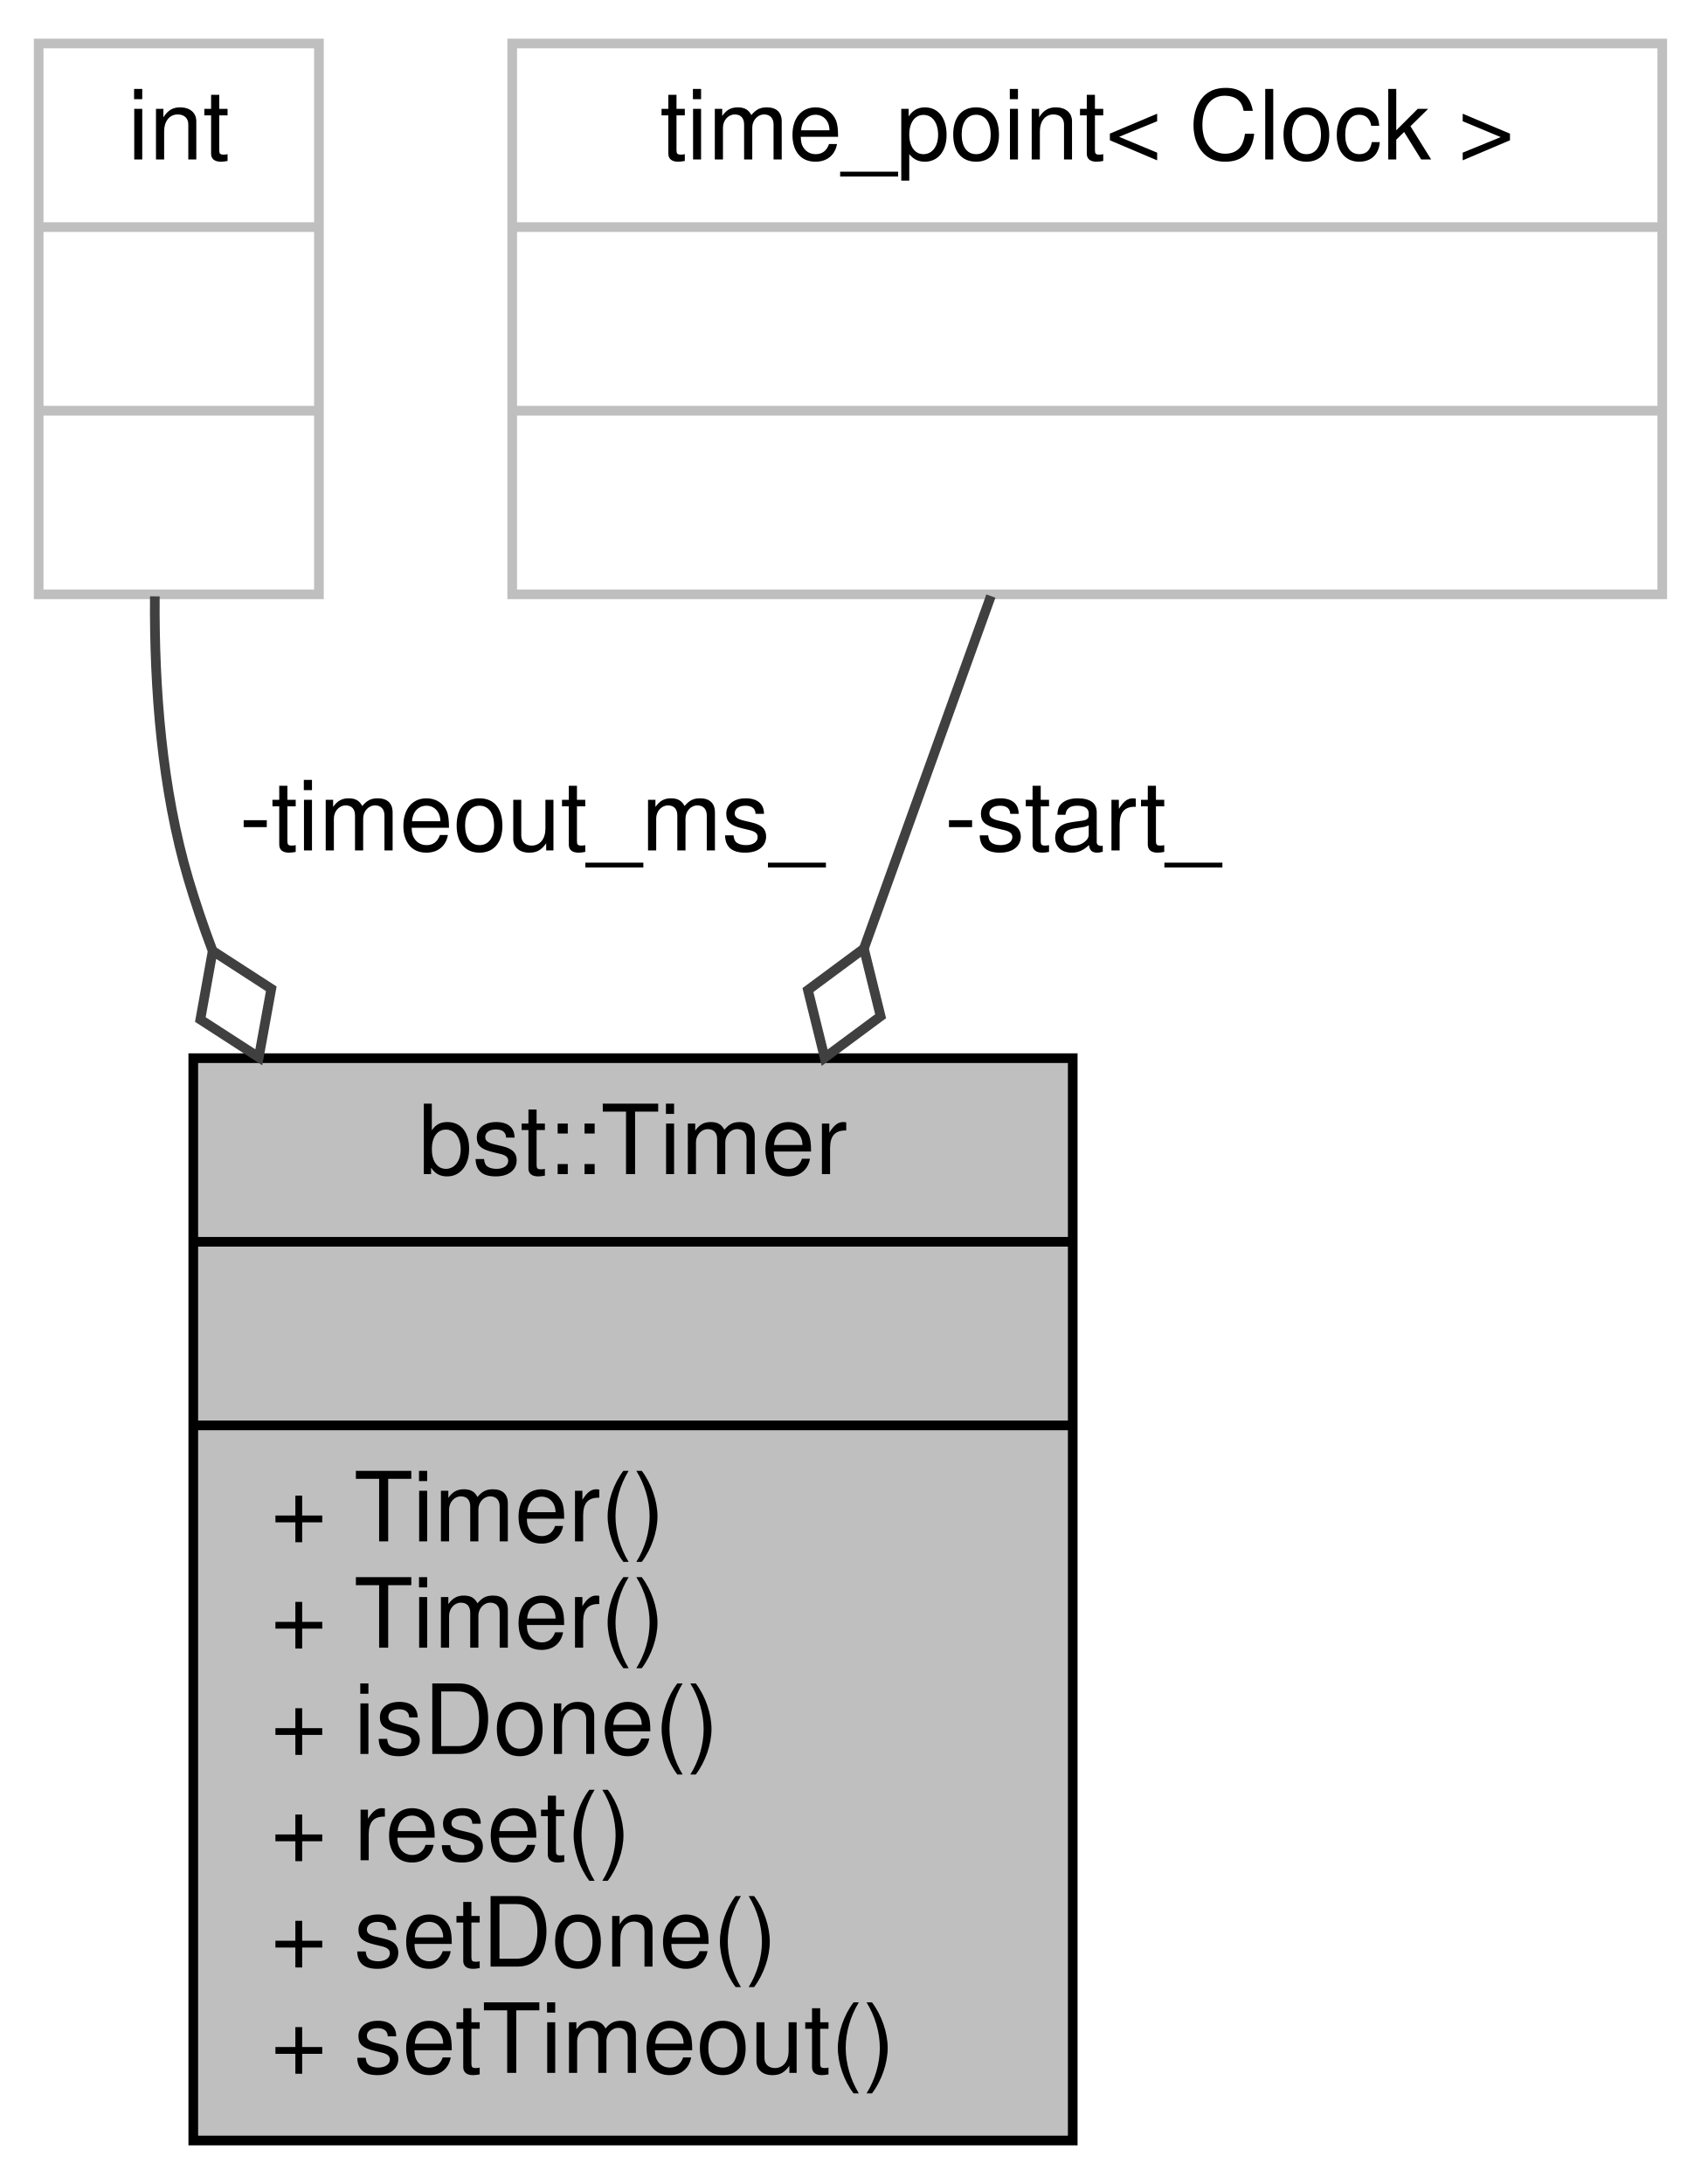
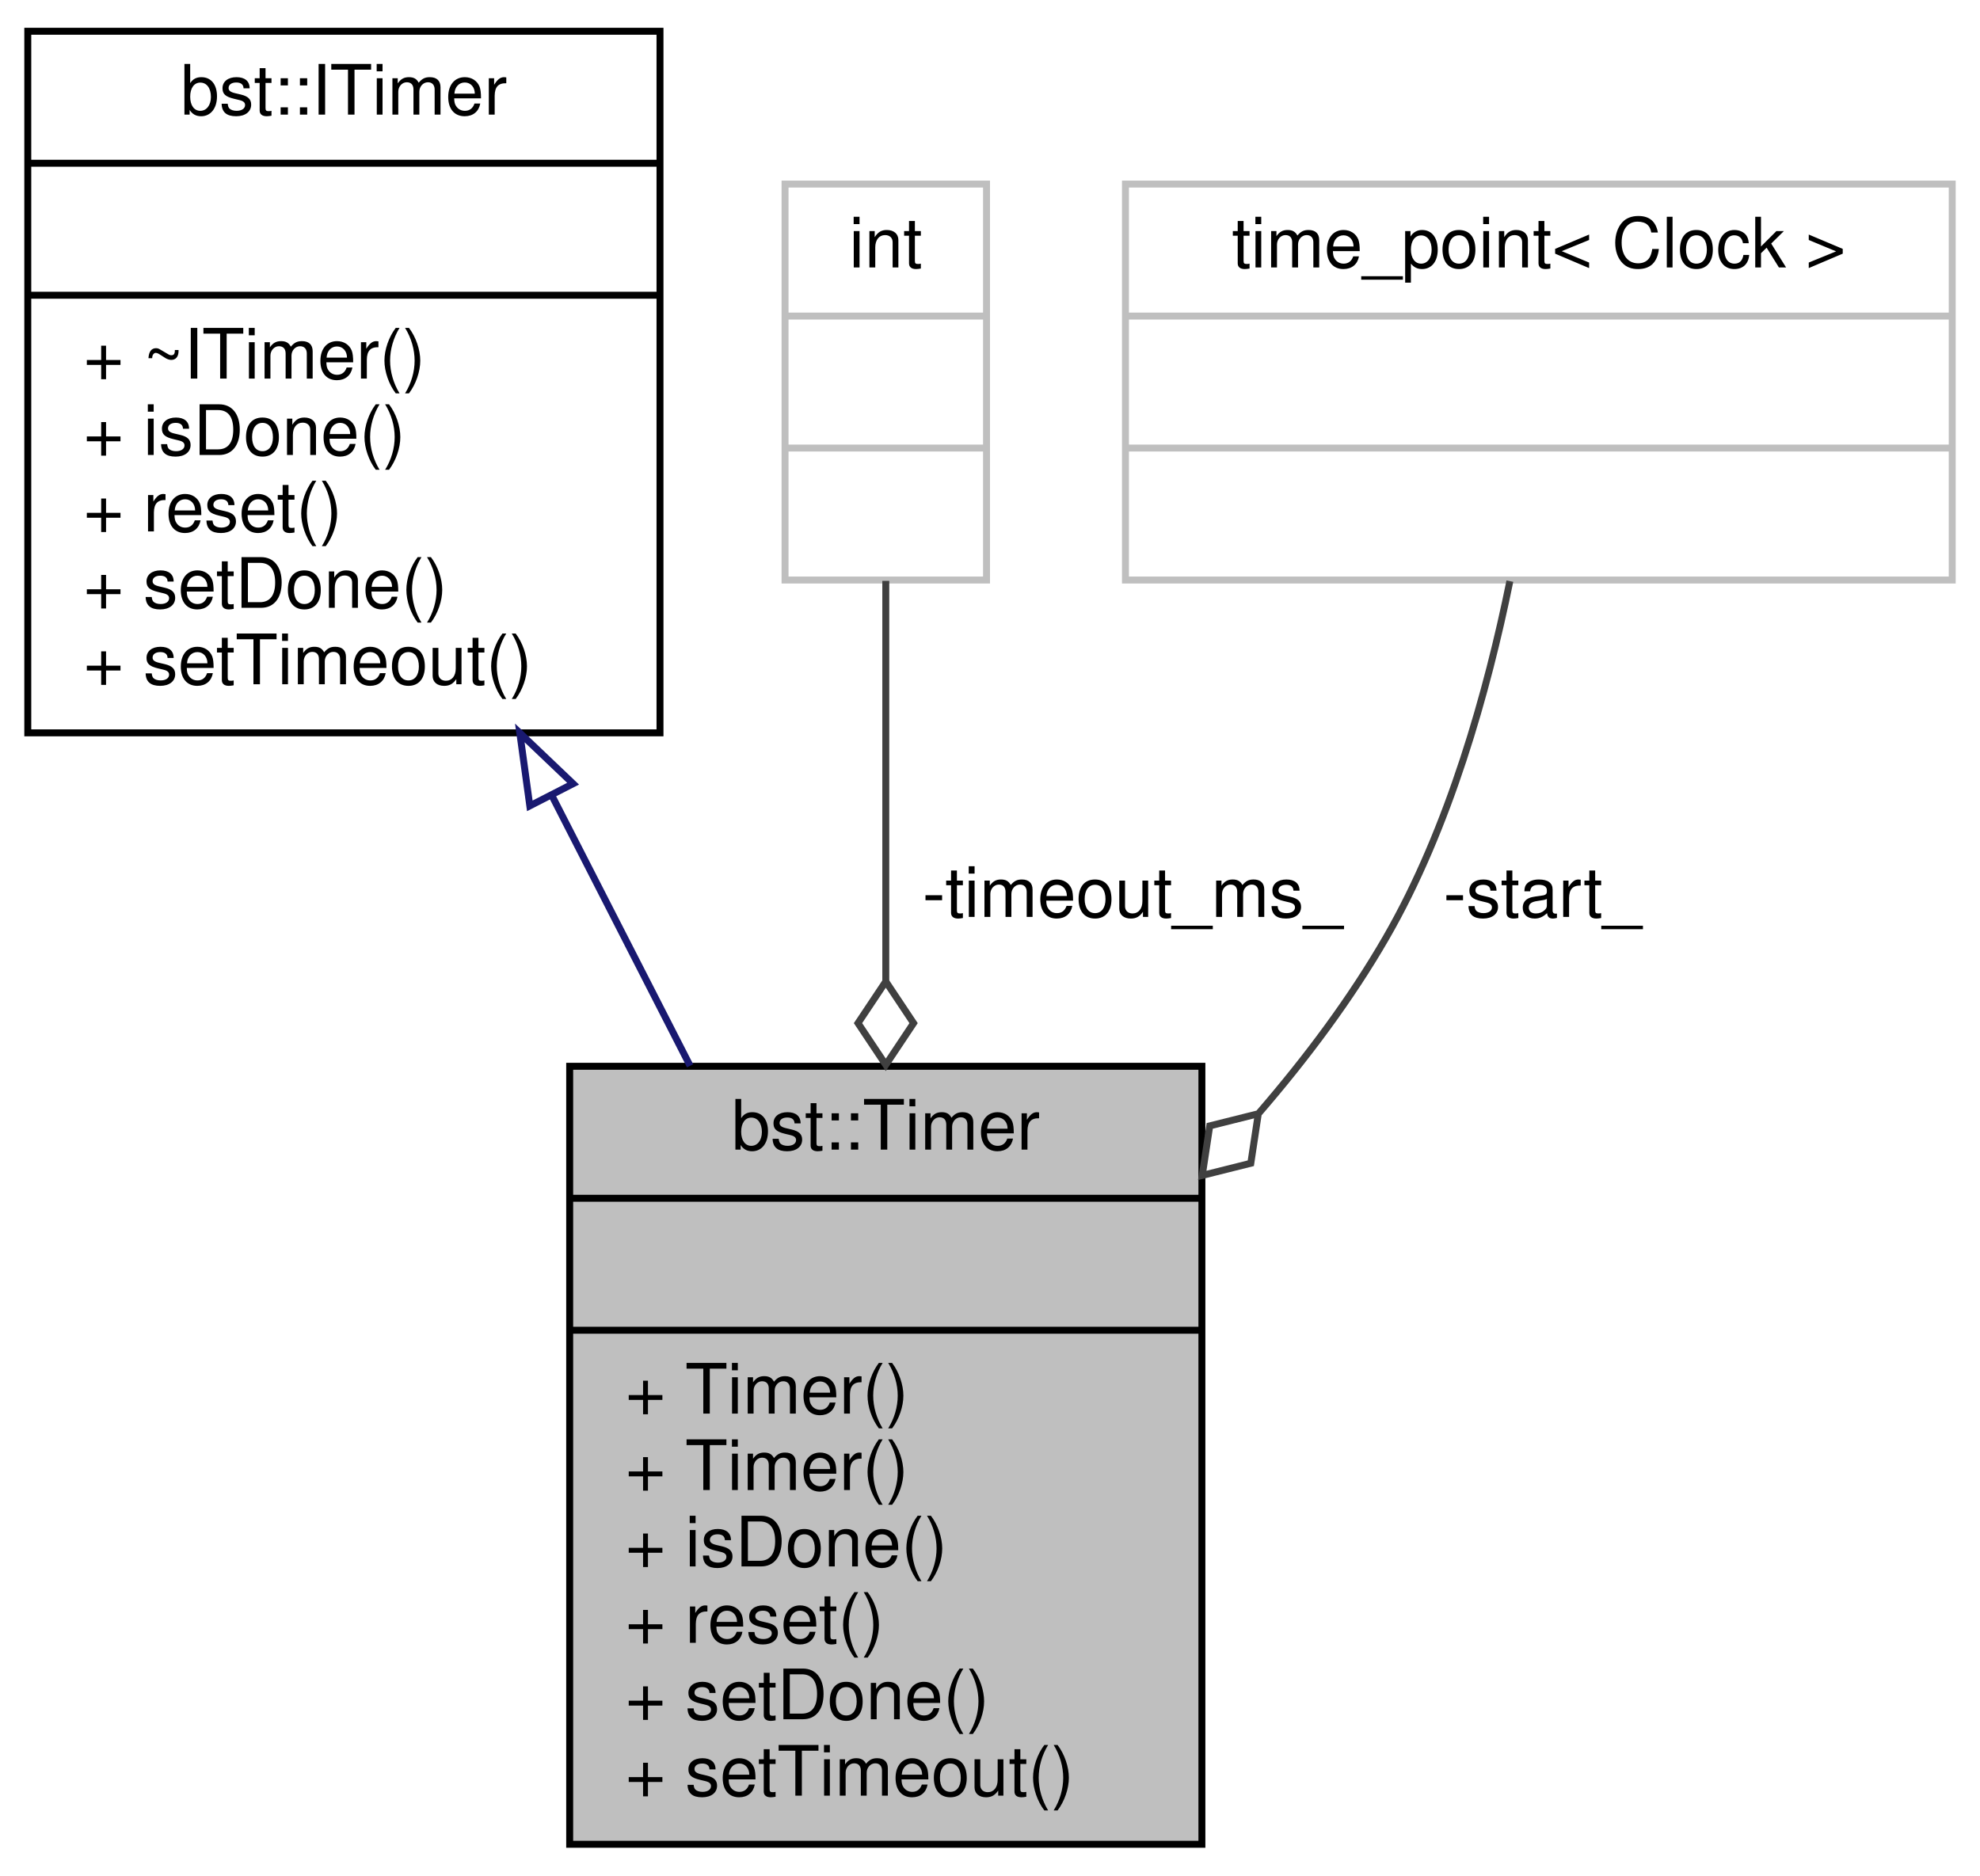
- <svg xmlns="http://www.w3.org/2000/svg" xmlns:xlink="http://www.w3.org/1999/xlink" width="176pt" height="226pt" viewBox="0.00 0.00 176.00 226.00">
-   <g id="graph0" class="graph" transform="scale(1 1) rotate(0) translate(4 222)">
+ <svg xmlns="http://www.w3.org/2000/svg" xmlns:xlink="http://www.w3.org/1999/xlink" width="285pt" height="270pt" viewBox="0.00 0.00 285.00 270.00">
+   <g id="graph0" class="graph" transform="scale(1 1) rotate(0) translate(4 266)">
    <g id="node1" class="node">
      <g id="a_node1">
        <a xlink:title="A simple timer class for timing events.">
-           <polygon fill="#bfbfbf" stroke="black" points="16,-0.5 16,-112.5 107,-112.5 107,-0.5 16,-0.5" />
-           <text text-anchor="middle" x="61.5" y="-100.5" font-family="Helvetica,sans-Serif" font-size="10.00">bst::Timer</text>
-           <polyline fill="none" stroke="black" points="16,-93.5 107,-93.5 " />
-           <text text-anchor="middle" x="61.5" y="-81.5" font-family="Helvetica,sans-Serif" font-size="10.00"> </text>
-           <polyline fill="none" stroke="black" points="16,-74.5 107,-74.5 " />
-           <text text-anchor="start" x="24" y="-62.5" font-family="Helvetica,sans-Serif" font-size="10.00">+ Timer()</text>
-           <text text-anchor="start" x="24" y="-51.5" font-family="Helvetica,sans-Serif" font-size="10.00">+ Timer()</text>
-           <text text-anchor="start" x="24" y="-40.5" font-family="Helvetica,sans-Serif" font-size="10.00">+ isDone()</text>
-           <text text-anchor="start" x="24" y="-29.5" font-family="Helvetica,sans-Serif" font-size="10.00">+ reset()</text>
-           <text text-anchor="start" x="24" y="-18.5" font-family="Helvetica,sans-Serif" font-size="10.00">+ setDone()</text>
-           <text text-anchor="start" x="24" y="-7.5" font-family="Helvetica,sans-Serif" font-size="10.00">+ setTimeout()</text>
+           <polygon fill="#bfbfbf" stroke="black" points="78,-0.5 78,-112.5 169,-112.5 169,-0.5 78,-0.5" />
+           <text text-anchor="middle" x="123.5" y="-100.5" font-family="Helvetica,sans-Serif" font-size="10.00">bst::Timer</text>
+           <polyline fill="none" stroke="black" points="78,-93.5 169,-93.5 " />
+           <text text-anchor="middle" x="123.5" y="-81.5" font-family="Helvetica,sans-Serif" font-size="10.00"> </text>
+           <polyline fill="none" stroke="black" points="78,-74.5 169,-74.5 " />
+           <text text-anchor="start" x="86" y="-62.5" font-family="Helvetica,sans-Serif" font-size="10.00">+ Timer()</text>
+           <text text-anchor="start" x="86" y="-51.5" font-family="Helvetica,sans-Serif" font-size="10.00">+ Timer()</text>
+           <text text-anchor="start" x="86" y="-40.5" font-family="Helvetica,sans-Serif" font-size="10.00">+ isDone()</text>
+           <text text-anchor="start" x="86" y="-29.5" font-family="Helvetica,sans-Serif" font-size="10.00">+ reset()</text>
+           <text text-anchor="start" x="86" y="-18.5" font-family="Helvetica,sans-Serif" font-size="10.00">+ setDone()</text>
+           <text text-anchor="start" x="86" y="-7.5" font-family="Helvetica,sans-Serif" font-size="10.00">+ setTimeout()</text>
        </a>
      </g>
    </g>
    <g id="node2" class="node">
      <g id="a_node2">
-         <a xlink:title=" ">
-           <polygon fill="none" stroke="#bfbfbf" points="0,-160.5 0,-217.5 29,-217.5 29,-160.5 0,-160.5" />
-           <text text-anchor="middle" x="14.5" y="-205.5" font-family="Helvetica,sans-Serif" font-size="10.00">int</text>
-           <polyline fill="none" stroke="#bfbfbf" points="0,-198.5 29,-198.5 " />
-           <text text-anchor="middle" x="14.5" y="-186.5" font-family="Helvetica,sans-Serif" font-size="10.00"> </text>
-           <polyline fill="none" stroke="#bfbfbf" points="0,-179.5 29,-179.5 " />
-           <text text-anchor="middle" x="14.5" y="-167.5" font-family="Helvetica,sans-Serif" font-size="10.00"> </text>
+         <a xlink:href="classbst_1_1ITimer.html" target="_top" xlink:title="Interface for a timer class.">
+           <polygon fill="none" stroke="black" points="0,-160.5 0,-261.5 91,-261.5 91,-160.5 0,-160.5" />
+           <text text-anchor="middle" x="45.5" y="-249.5" font-family="Helvetica,sans-Serif" font-size="10.00">bst::ITimer</text>
+           <polyline fill="none" stroke="black" points="0,-242.5 91,-242.5 " />
+           <text text-anchor="middle" x="45.5" y="-230.5" font-family="Helvetica,sans-Serif" font-size="10.00"> </text>
+           <polyline fill="none" stroke="black" points="0,-223.5 91,-223.5 " />
+           <text text-anchor="start" x="8" y="-211.5" font-family="Helvetica,sans-Serif" font-size="10.00">+ ~ITimer()</text>
+           <text text-anchor="start" x="8" y="-200.5" font-family="Helvetica,sans-Serif" font-size="10.00">+ isDone()</text>
+           <text text-anchor="start" x="8" y="-189.5" font-family="Helvetica,sans-Serif" font-size="10.00">+ reset()</text>
+           <text text-anchor="start" x="8" y="-178.5" font-family="Helvetica,sans-Serif" font-size="10.00">+ setDone()</text>
+           <text text-anchor="start" x="8" y="-167.5" font-family="Helvetica,sans-Serif" font-size="10.00">+ setTimeout()</text>
        </a>
      </g>
    </g>
    <g id="edge1" class="edge">
-       <path fill="none" stroke="#404040" d="M12.02,-160.29C11.95,-150.83 12.74,-140.3 15.5,-131 16.22,-128.58 17.04,-126.15 17.95,-123.74" />
-       <polygon fill="none" stroke="#404040" points="18.01,-123.6 16.73,-116.5 22.78,-112.59 24.07,-119.68 18.01,-123.6" />
-       <text text-anchor="middle" x="51" y="-134" font-family="Helvetica,sans-Serif" font-size="10.00"> -timeout_ms_</text>
+       <path fill="none" stroke="midnightblue" d="M75.5,-151.35C82.02,-138.61 88.89,-125.17 95.33,-112.57" />
+       <polygon fill="none" stroke="midnightblue" points="72.26,-149.99 70.82,-160.49 78.49,-153.18 72.26,-149.99" />
    </g>
    <g id="node3" class="node">
      <g id="a_node3">
        <a xlink:title=" ">
-           <polygon fill="none" stroke="#bfbfbf" points="49,-160.5 49,-217.5 168,-217.5 168,-160.5 49,-160.5" />
-           <text text-anchor="middle" x="108.5" y="-205.5" font-family="Helvetica,sans-Serif" font-size="10.00">time_point&lt; Clock &gt;</text>
-           <polyline fill="none" stroke="#bfbfbf" points="49,-198.5 168,-198.5 " />
-           <text text-anchor="middle" x="108.5" y="-186.5" font-family="Helvetica,sans-Serif" font-size="10.00"> </text>
-           <polyline fill="none" stroke="#bfbfbf" points="49,-179.5 168,-179.5 " />
-           <text text-anchor="middle" x="108.5" y="-167.5" font-family="Helvetica,sans-Serif" font-size="10.00"> </text>
+           <polygon fill="none" stroke="#bfbfbf" points="109,-182.5 109,-239.5 138,-239.5 138,-182.5 109,-182.5" />
+           <text text-anchor="middle" x="123.5" y="-227.5" font-family="Helvetica,sans-Serif" font-size="10.00">int</text>
+           <polyline fill="none" stroke="#bfbfbf" points="109,-220.5 138,-220.5 " />
+           <text text-anchor="middle" x="123.5" y="-208.5" font-family="Helvetica,sans-Serif" font-size="10.00"> </text>
+           <polyline fill="none" stroke="#bfbfbf" points="109,-201.5 138,-201.5 " />
+           <text text-anchor="middle" x="123.5" y="-189.5" font-family="Helvetica,sans-Serif" font-size="10.00"> </text>
        </a>
      </g>
    </g>
    <g id="edge2" class="edge">
-       <path fill="none" stroke="#404040" d="M98.53,-160.32C94.66,-149.56 90.03,-136.73 85.39,-123.84" />
-       <polygon fill="none" stroke="#404040" points="85.39,-123.84 79.6,-119.55 81.33,-112.55 87.12,-116.84 85.39,-123.84" />
-       <text text-anchor="middle" x="108" y="-134" font-family="Helvetica,sans-Serif" font-size="10.00"> -start_</text>
+       <path fill="none" stroke="#404040" d="M123.5,-182.38C123.5,-166.24 123.5,-145.11 123.5,-124.84" />
+       <polygon fill="none" stroke="#404040" points="123.5,-124.71 119.5,-118.71 123.5,-112.71 127.5,-118.71 123.5,-124.71" />
+       <text text-anchor="middle" x="159" y="-134" font-family="Helvetica,sans-Serif" font-size="10.00"> -timeout_ms_</text>
+     </g>
+     <g id="node4" class="node">
+       <g id="a_node4">
+         <a xlink:title=" ">
+           <polygon fill="none" stroke="#bfbfbf" points="158,-182.5 158,-239.5 277,-239.5 277,-182.5 158,-182.5" />
+           <text text-anchor="middle" x="217.5" y="-227.5" font-family="Helvetica,sans-Serif" font-size="10.00">time_point&lt; Clock &gt;</text>
+           <polyline fill="none" stroke="#bfbfbf" points="158,-220.5 277,-220.5 " />
+           <text text-anchor="middle" x="217.5" y="-208.5" font-family="Helvetica,sans-Serif" font-size="10.00"> </text>
+           <polyline fill="none" stroke="#bfbfbf" points="158,-201.5 277,-201.5 " />
+           <text text-anchor="middle" x="217.5" y="-189.5" font-family="Helvetica,sans-Serif" font-size="10.00"> </text>
+         </a>
+       </g>
+     </g>
+     <g id="edge3" class="edge">
+       <path fill="none" stroke="#404040" d="M213.33,-182.34C210.11,-166.53 204.61,-146.78 195.5,-131 190.43,-122.21 184.07,-113.71 177.24,-105.8" />
+       <polygon fill="none" stroke="#404040" points="177.12,-105.67 170.13,-103.92 169.05,-96.79 176.04,-98.54 177.12,-105.67" />
+       <text text-anchor="middle" x="218" y="-134" font-family="Helvetica,sans-Serif" font-size="10.00"> -start_</text>
    </g>
  </g>
</svg>
